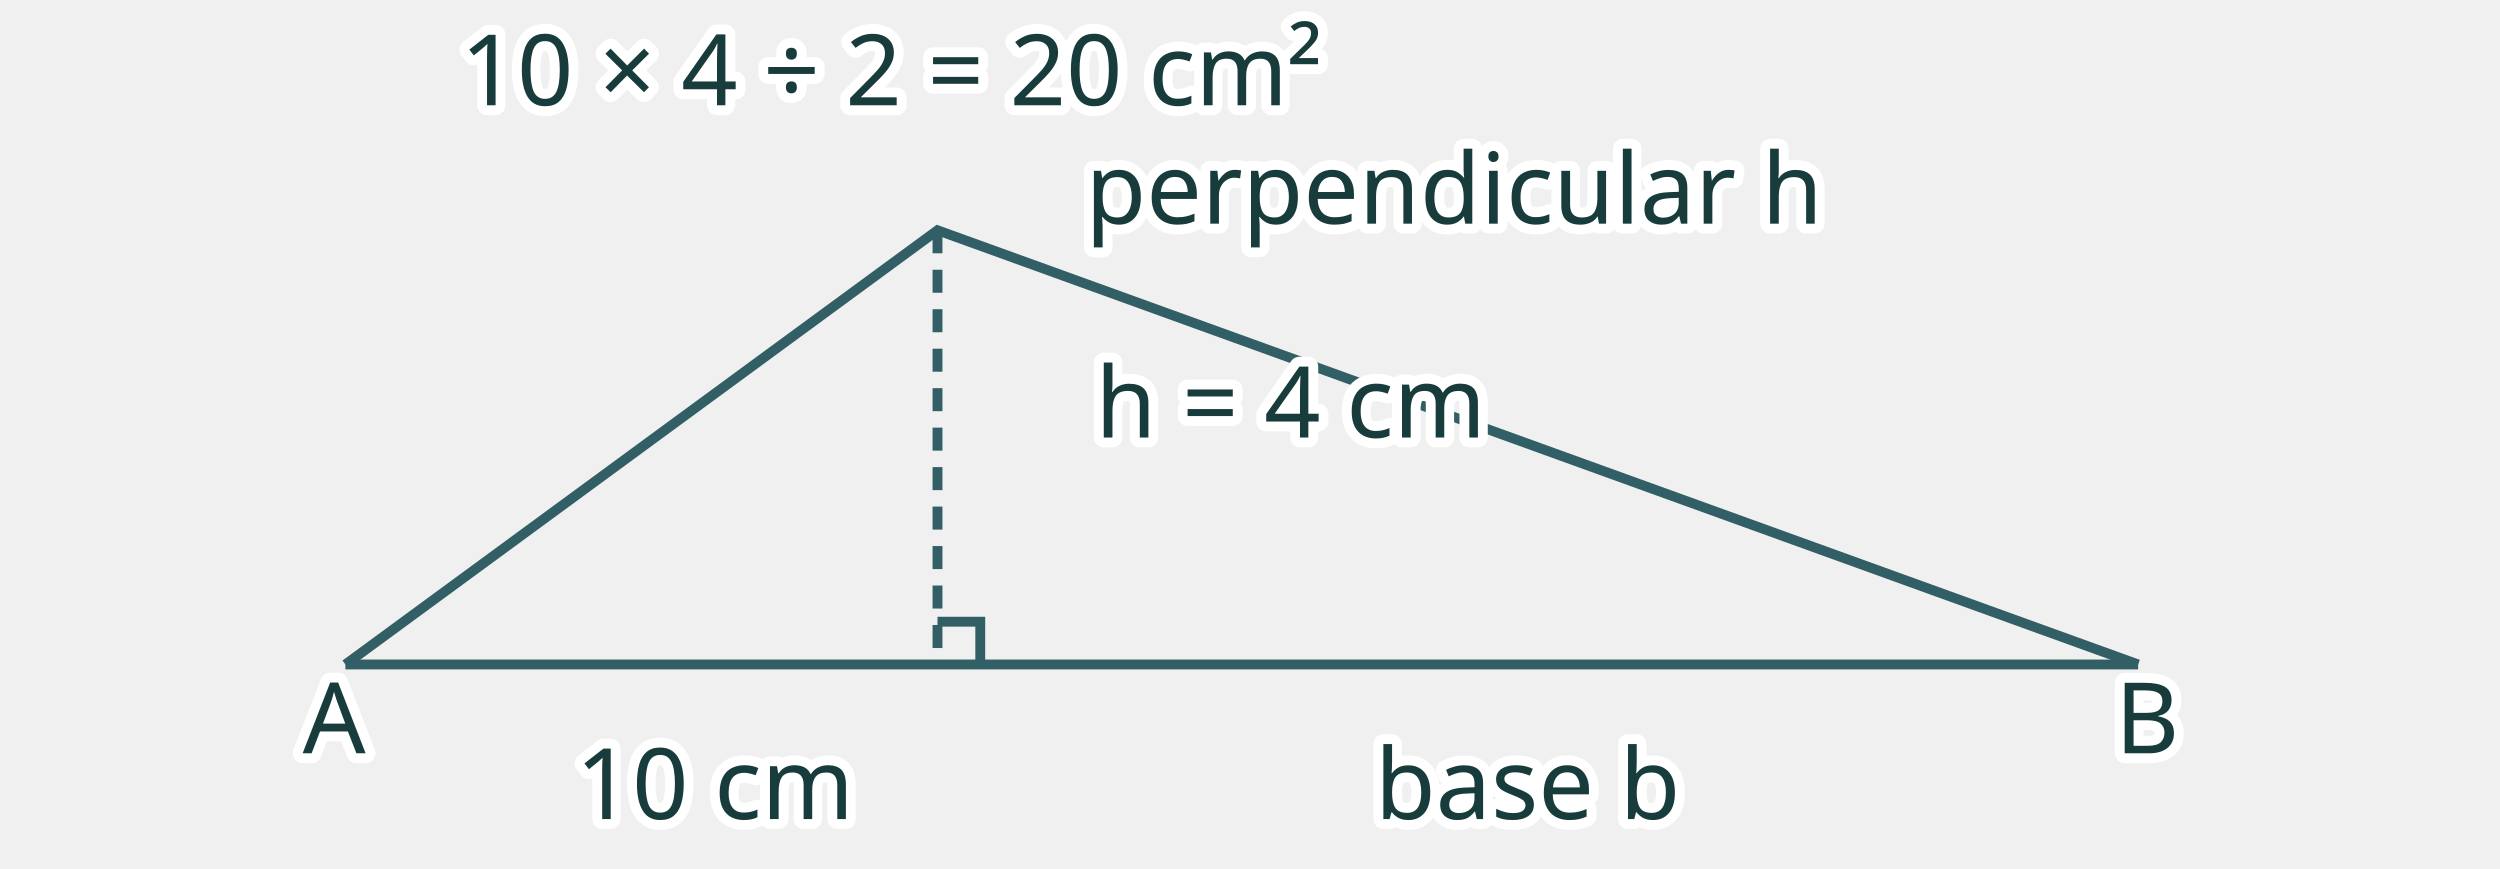
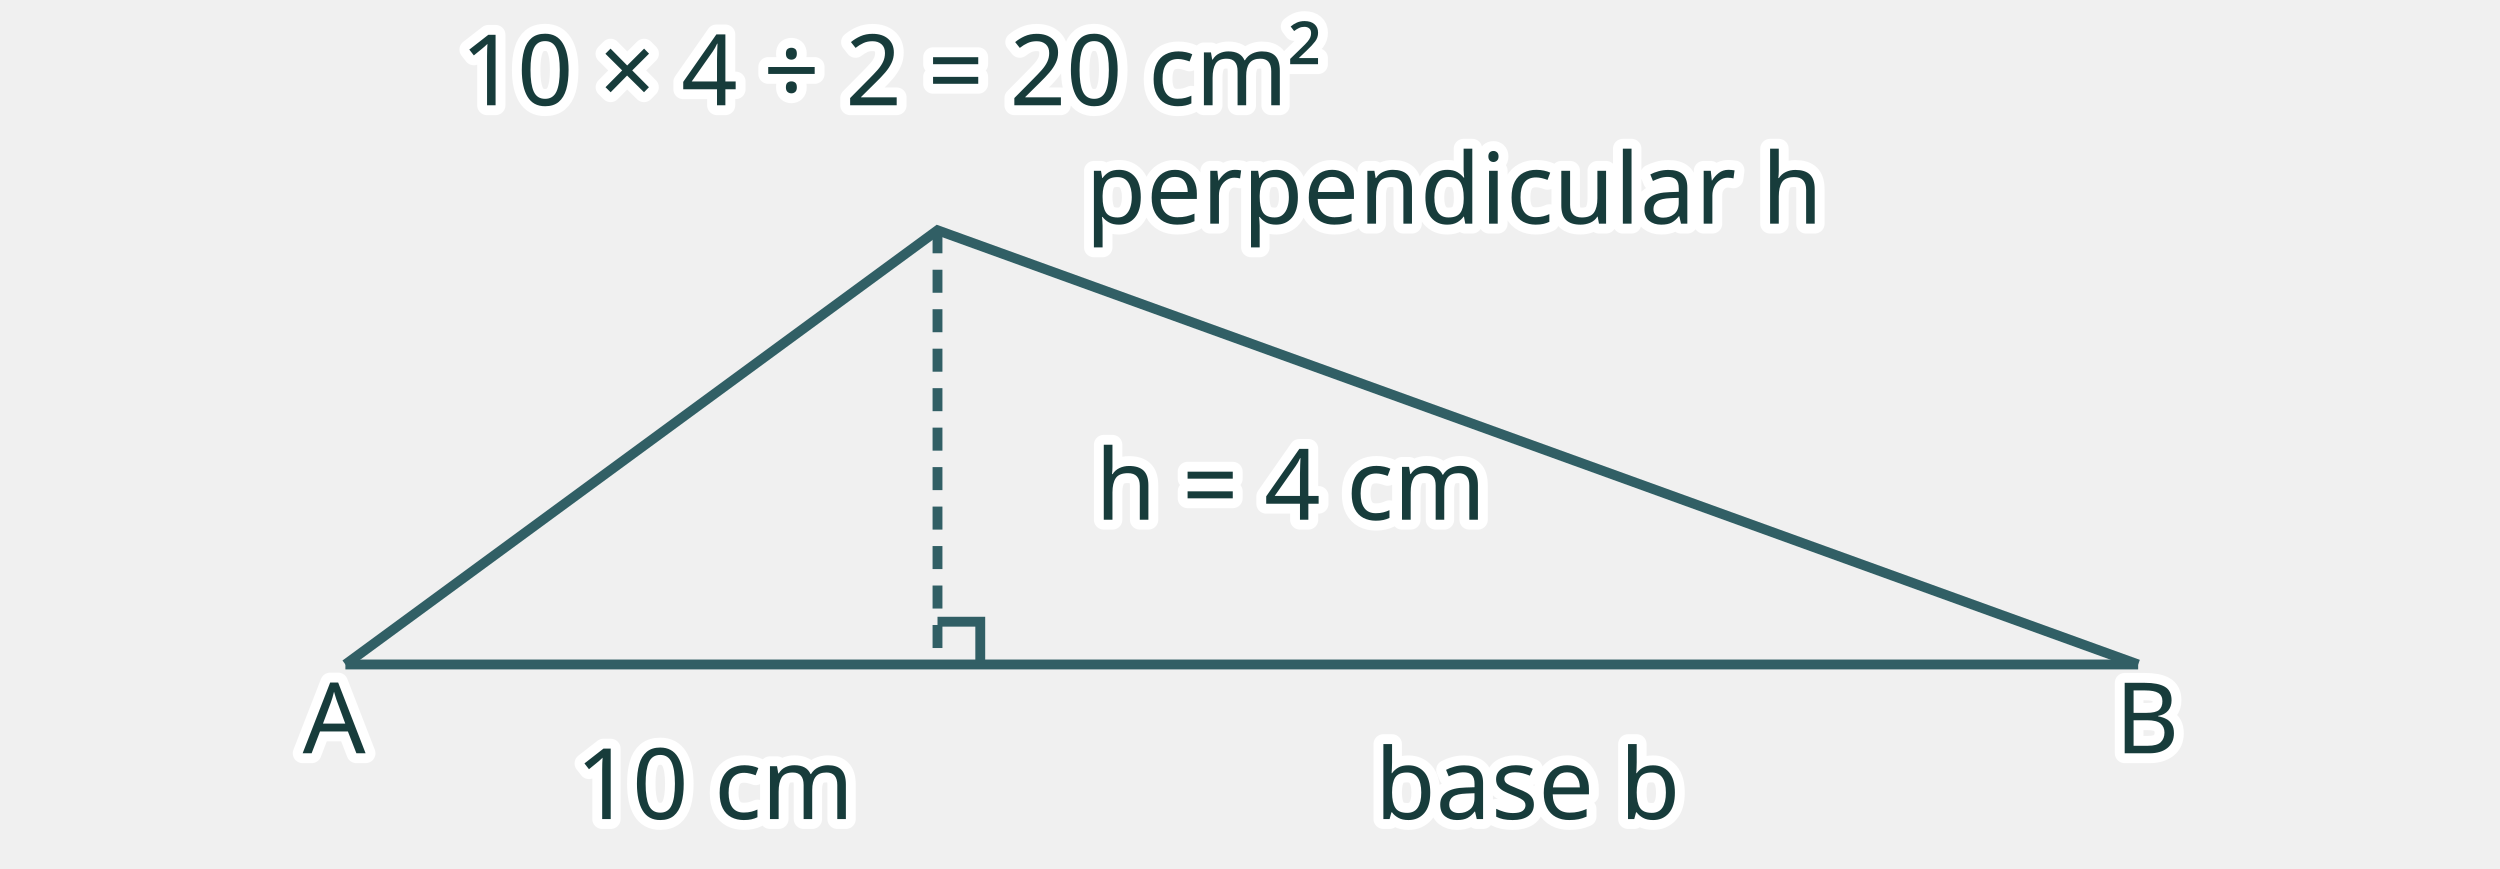
<svg xmlns="http://www.w3.org/2000/svg" viewBox="0 0 760 264" style="width:100%;max-width:535px!important;height:auto" role="img" aria-label="Triangle base and altitude, then changed worked numbers and check" font-family="system-ui,sans-serif">
  <style>text{fill:#173c3b;font-size:30px;stroke:#fff;stroke-width:6px;paint-order:stroke;stroke-linejoin:round}line,path{stroke:#315f65;stroke-width:3;fill:none}@media print{g[data-g9-stage-id]{display:inline!important}}</style>
  <g data-g9-stage-id="JUS-STAGE-AREA-MEANING">
    <line x1="105" y1="202" x2="650" y2="202" />
    <text font-size="30" x="92" y="229">A</text>
    <text font-size="30" x="643" y="229">B</text>
    <path d="M105 202 L285 70 L650 202" />
    <line x1="285" y1="70" x2="285" y2="202" stroke-dasharray="7 5" />
    <path d="M285 189 h13 v13" />
    <text font-size="30" x="330" y="68">perpendicular h</text>
    <text font-size="30" x="418" y="249">base b</text>
  </g>
  <g data-g9-stage-id="JUS-STAGE-WORKED-10-4">
-     <text font-size="30" x="333" y="133">h = 4 cm</text>
+     <text font-size="30" x="333" y="158">h = 4 cm</text>
    <text font-size="30" x="175" y="249">10 cm</text>
  </g>
  <g data-g9-stage-id="JUS-STAGE-WORKED-CHECK">
    <text font-size="30" x="140" y="32">10 × 4 ÷ 2 = 20 cm²</text>
  </g>
</svg>
